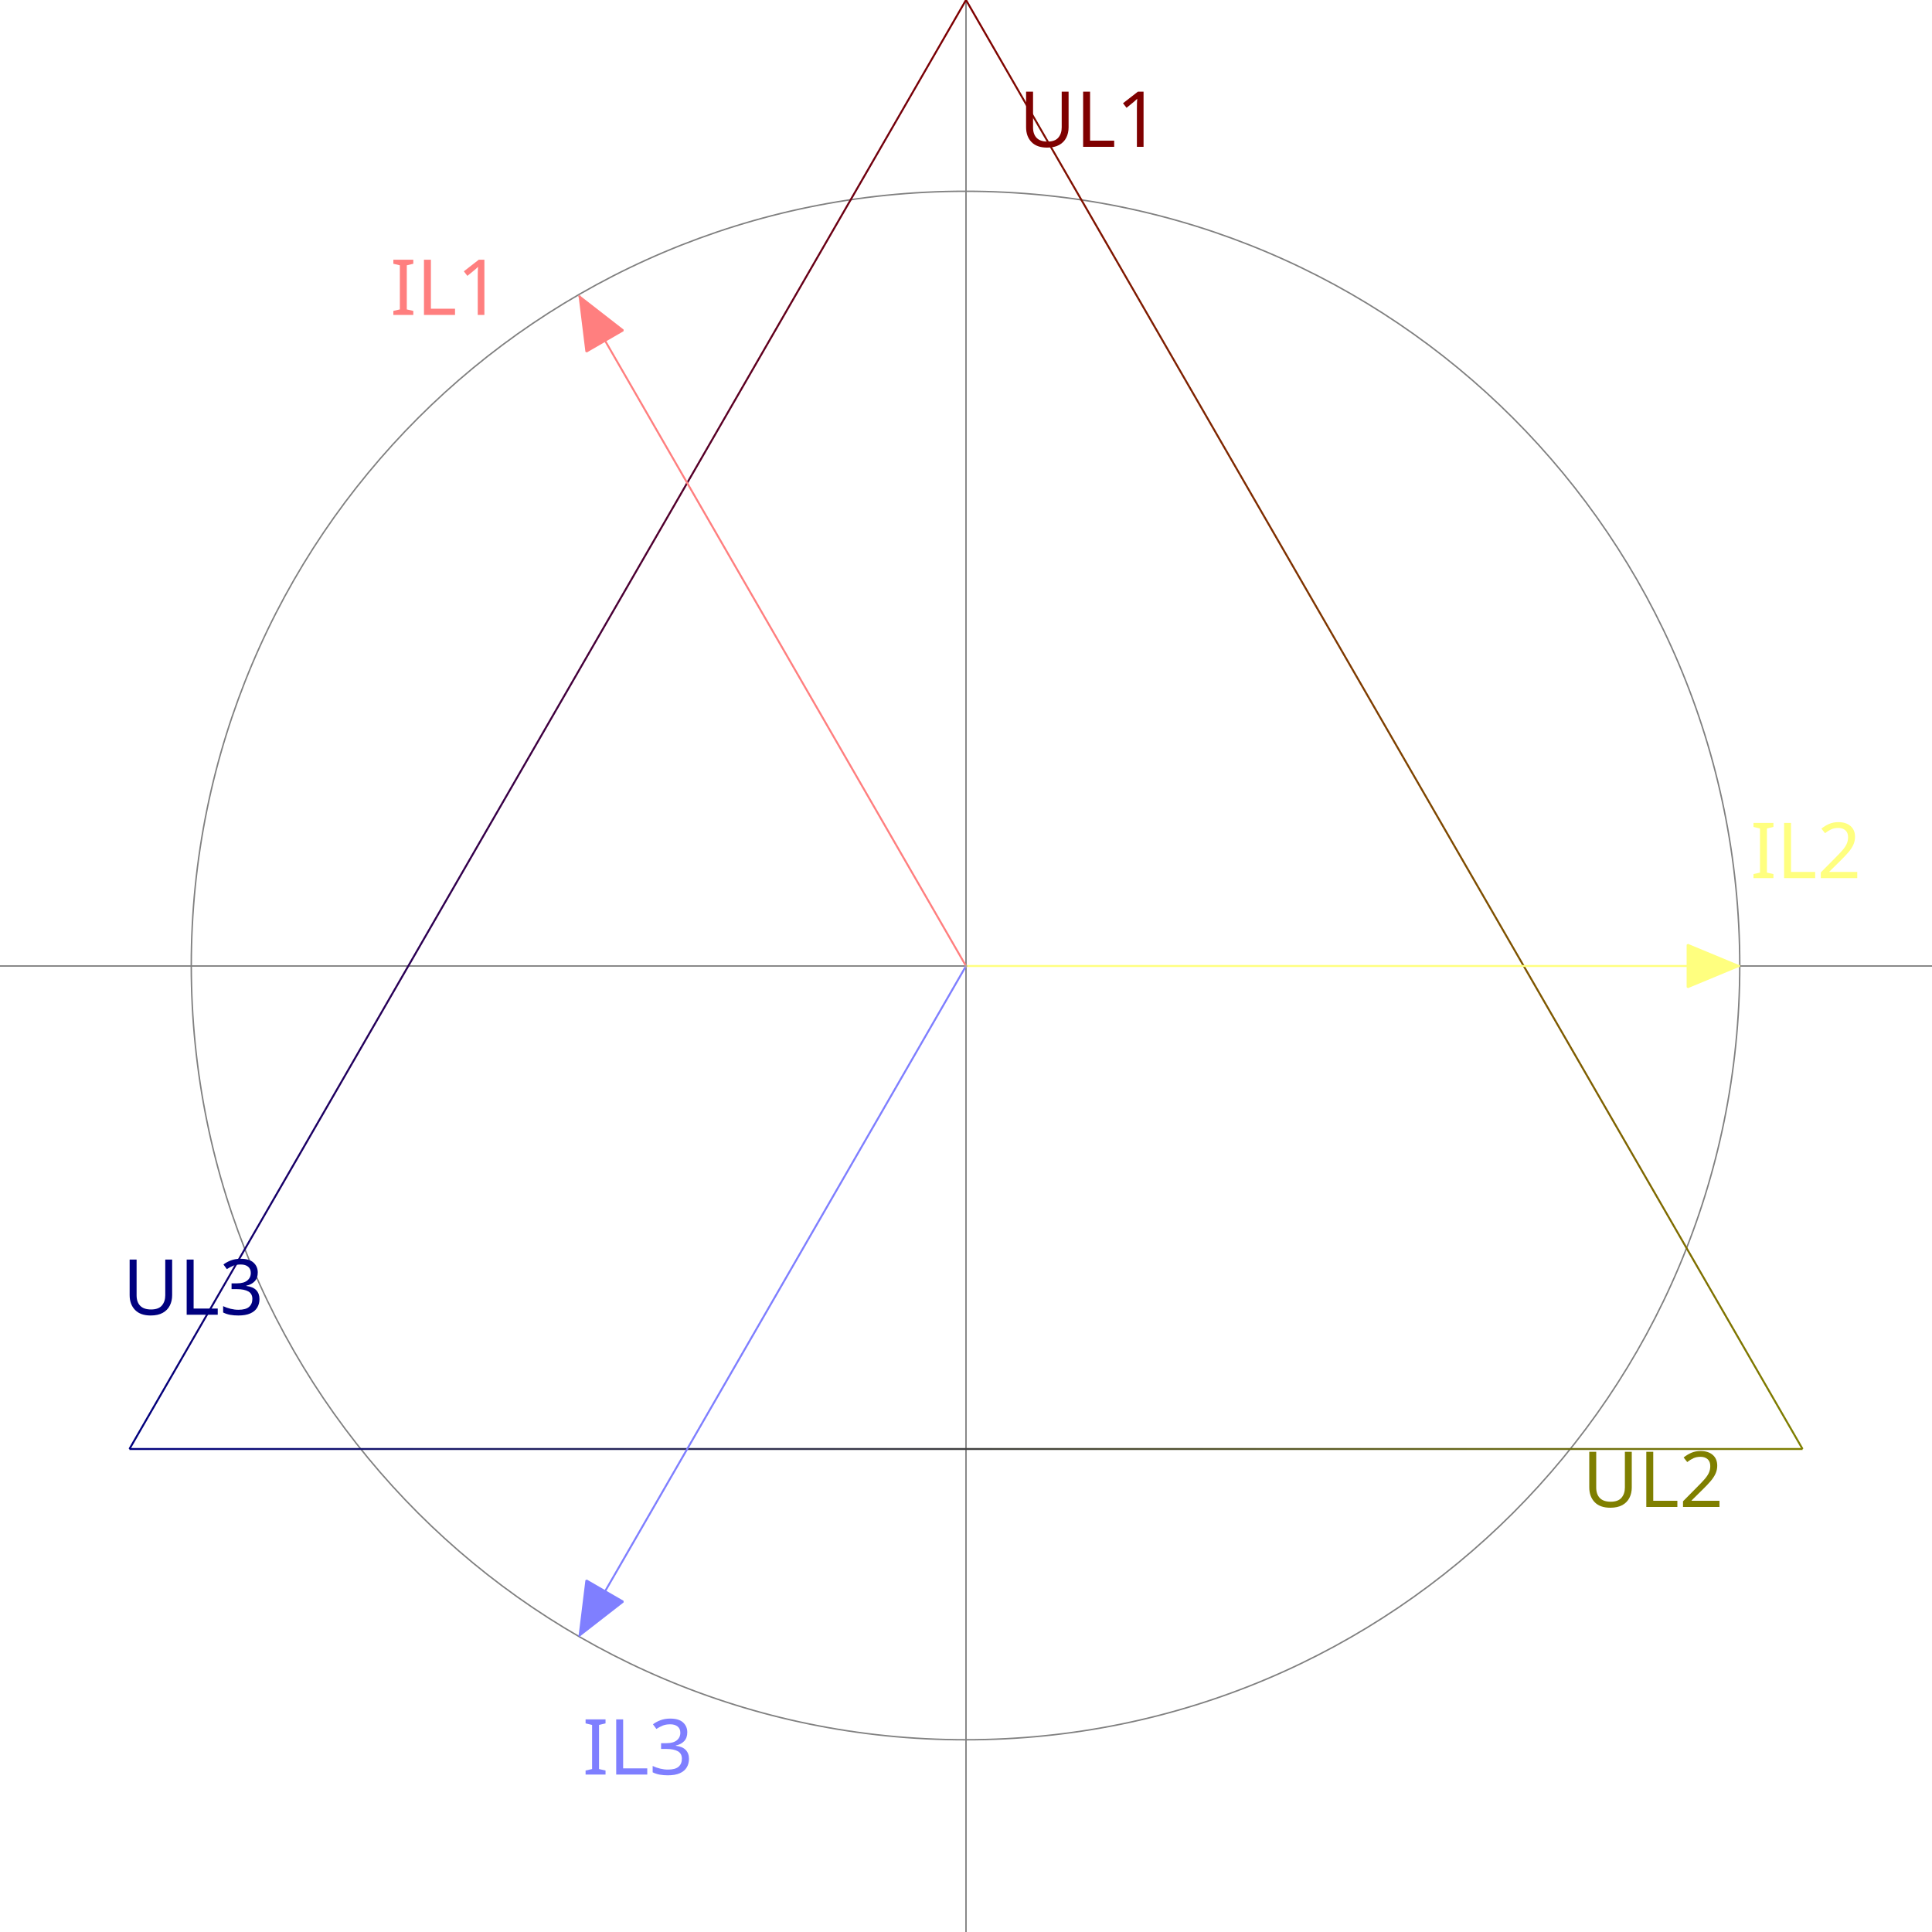
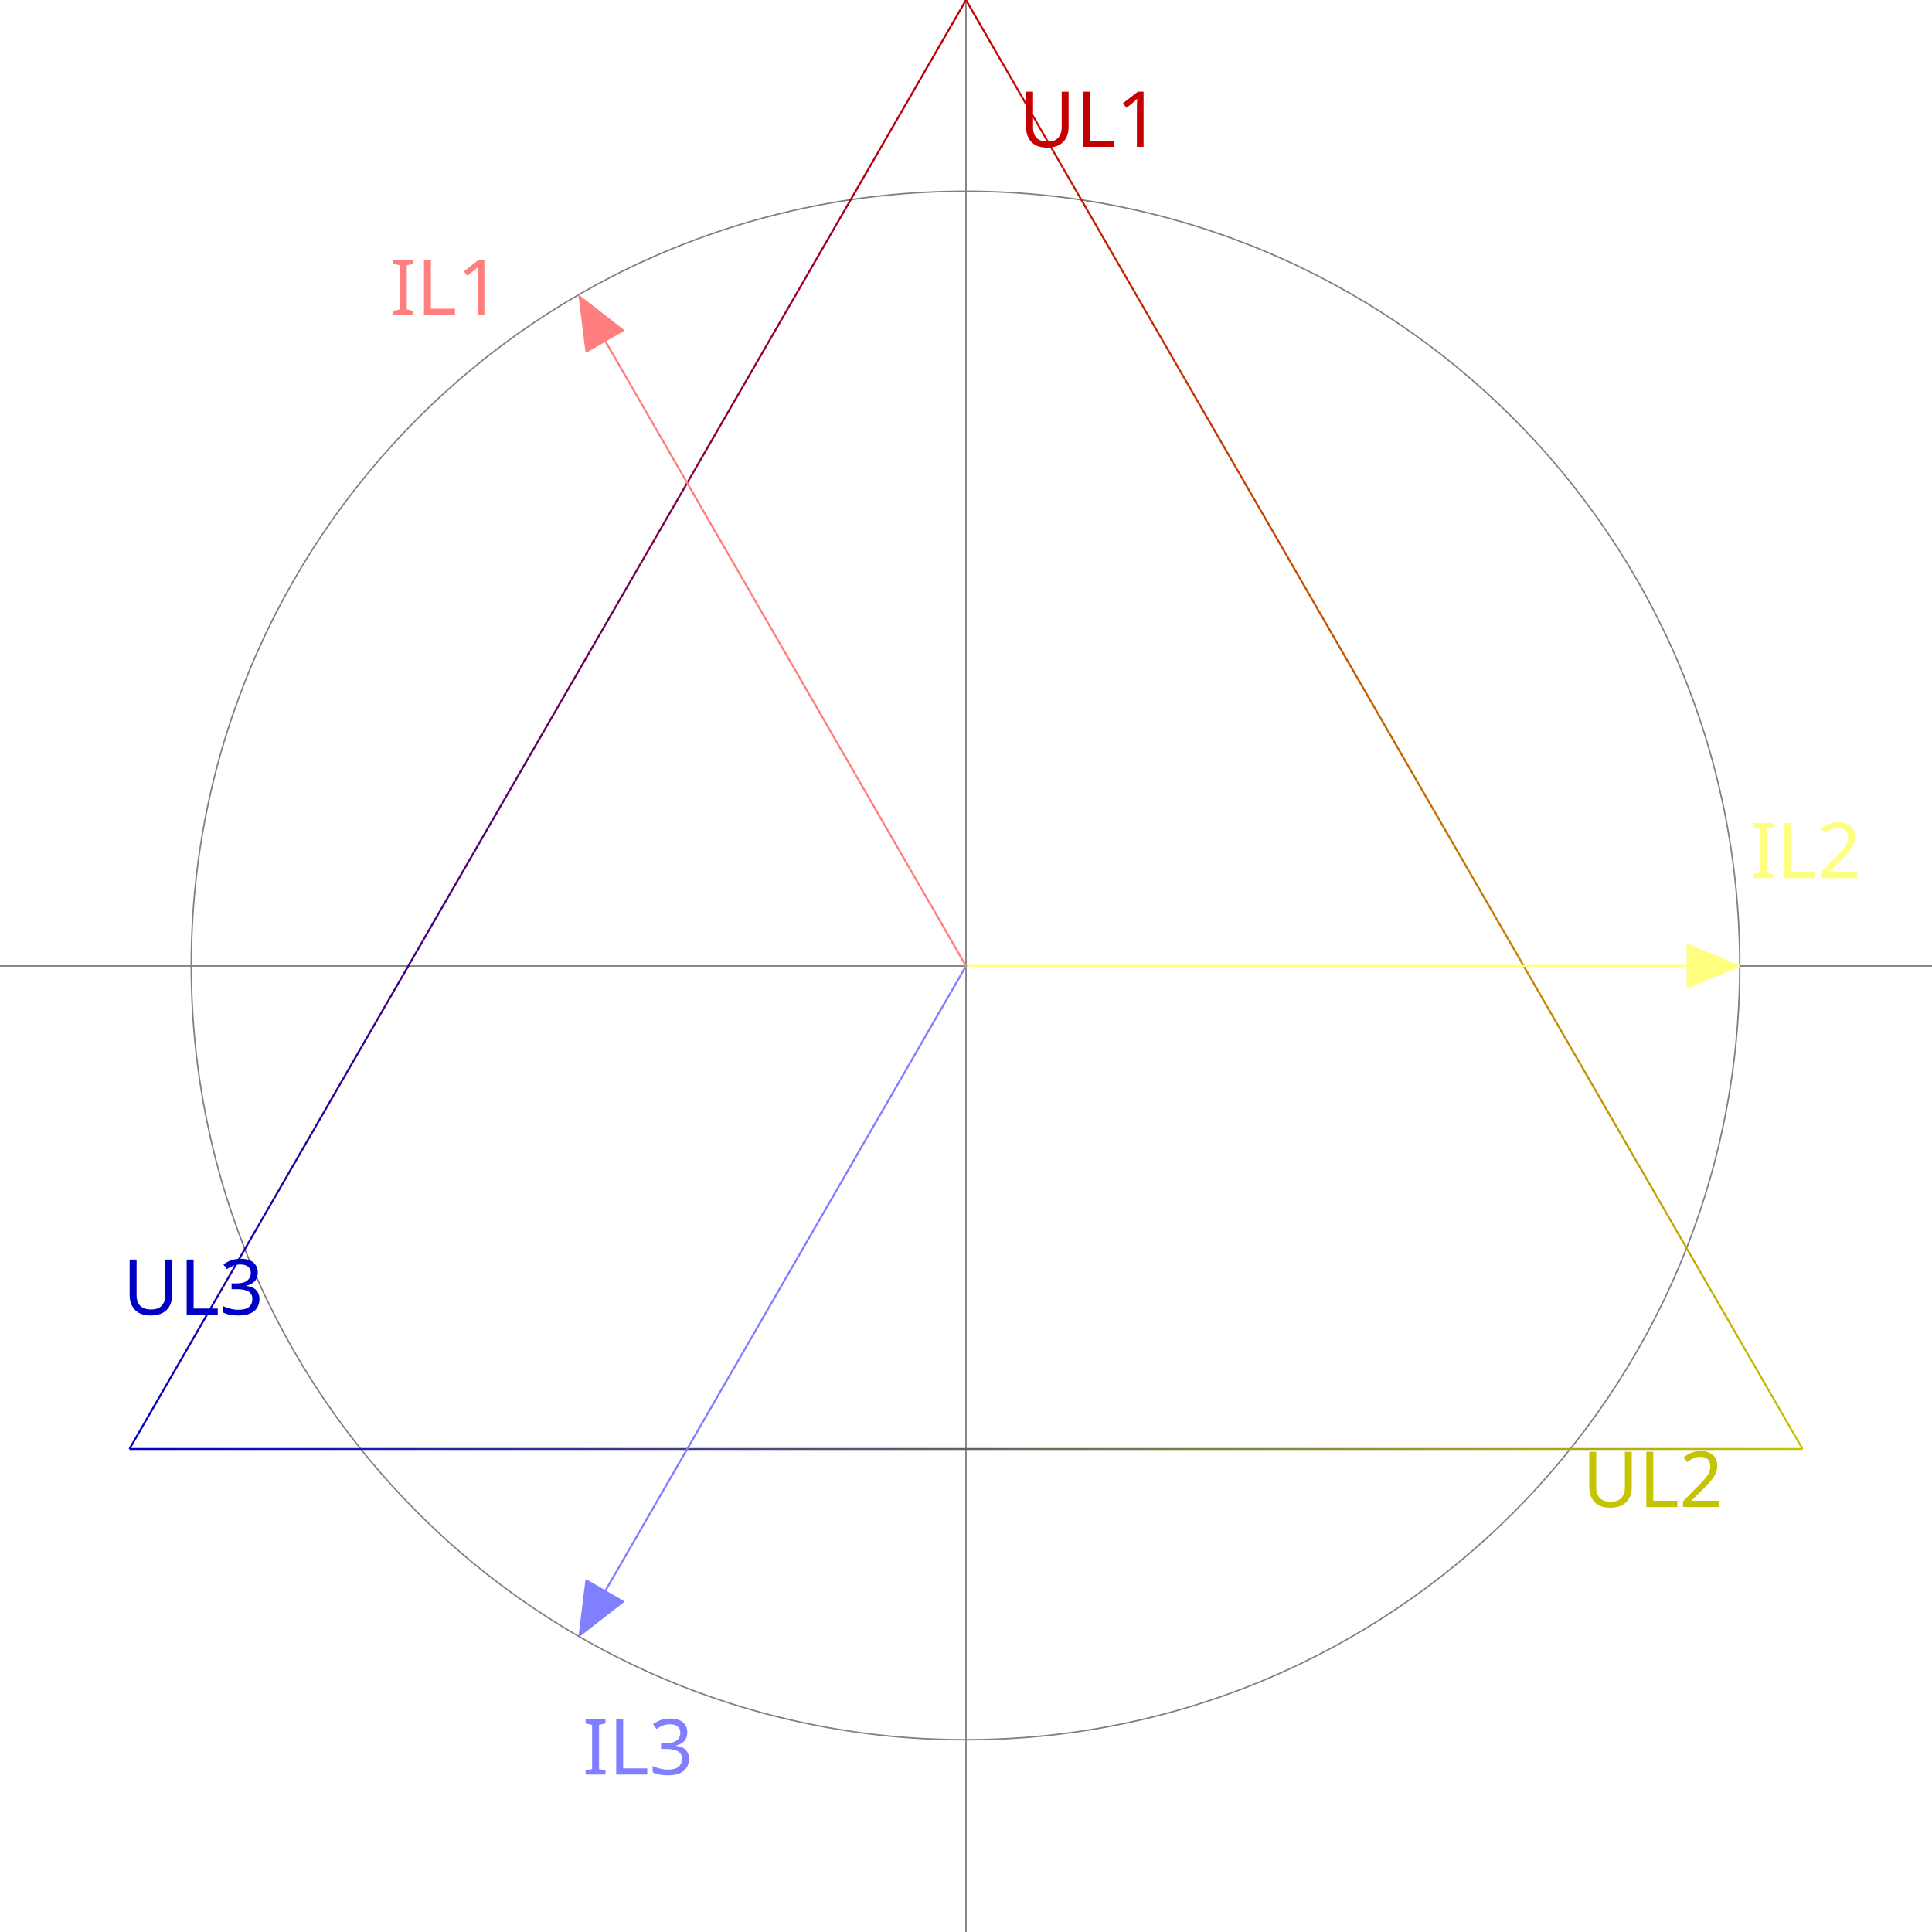
<svg xmlns="http://www.w3.org/2000/svg" width="705.556mm" height="705.556mm" viewBox="0 0 2000 2000" version="1.2" baseProfile="tiny">
  <defs>
    <linearGradient gradientUnits="userSpaceOnUse" x1="1000" y1="0" x2="1866" y2="1500" id="gradient1">
-       <stop offset="0" stop-color="#7f0000" stop-opacity="1" />
-       <stop offset="1" stop-color="#7f7f00" stop-opacity="1" />
+       <stop offset="0" stop-color="#c40000" stop-opacity="1" />
+       <stop offset="1" stop-color="#c4c400" stop-opacity="1" />
    </linearGradient>
    <linearGradient gradientUnits="userSpaceOnUse" x1="1866" y1="1500" x2="134" y2="1500" id="gradient2">
-       <stop offset="0" stop-color="#7f7f00" stop-opacity="1" />
-       <stop offset="1" stop-color="#00007f" stop-opacity="1" />
+       <stop offset="0" stop-color="#c4c400" stop-opacity="1" />
+       <stop offset="1" stop-color="#0000c4" stop-opacity="1" />
    </linearGradient>
    <linearGradient gradientUnits="userSpaceOnUse" x1="134" y1="1500" x2="1000" y2="0" id="gradient3">
-       <stop offset="0" stop-color="#00007f" stop-opacity="1" />
-       <stop offset="1" stop-color="#7f0000" stop-opacity="1" />
+       <stop offset="0" stop-color="#0000c4" stop-opacity="1" />
+       <stop offset="1" stop-color="#c40000" stop-opacity="1" />
    </linearGradient>
    <linearGradient gradientUnits="userSpaceOnUse" x1="134" y1="1500" x2="1000" y2="0" id="gradient4">
-       <stop offset="0" stop-color="#00007f" stop-opacity="1" />
-       <stop offset="1" stop-color="#7f0000" stop-opacity="1" />
+       <stop offset="0" stop-color="#0000c4" stop-opacity="1" />
+       <stop offset="1" stop-color="#c40000" stop-opacity="1" />
    </linearGradient>
    <linearGradient gradientUnits="userSpaceOnUse" x1="134" y1="1500" x2="1000" y2="0" id="gradient5">
-       <stop offset="0" stop-color="#00007f" stop-opacity="1" />
-       <stop offset="1" stop-color="#7f0000" stop-opacity="1" />
+       <stop offset="0" stop-color="#0000c4" stop-opacity="1" />
+       <stop offset="1" stop-color="#c40000" stop-opacity="1" />
    </linearGradient>
    <linearGradient gradientUnits="userSpaceOnUse" x1="134" y1="1500" x2="1000" y2="0" id="gradient6">
-       <stop offset="0" stop-color="#00007f" stop-opacity="1" />
-       <stop offset="1" stop-color="#7f0000" stop-opacity="1" />
+       <stop offset="0" stop-color="#0000c4" stop-opacity="1" />
+       <stop offset="1" stop-color="#c40000" stop-opacity="1" />
    </linearGradient>
    <linearGradient gradientUnits="userSpaceOnUse" x1="134" y1="1500" x2="1000" y2="0" id="gradient7">
-       <stop offset="0" stop-color="#00007f" stop-opacity="1" />
-       <stop offset="1" stop-color="#7f0000" stop-opacity="1" />
+       <stop offset="0" stop-color="#0000c4" stop-opacity="1" />
+       <stop offset="1" stop-color="#c40000" stop-opacity="1" />
    </linearGradient>
    <linearGradient gradientUnits="userSpaceOnUse" x1="134" y1="1500" x2="1000" y2="0" id="gradient8">
-       <stop offset="0" stop-color="#00007f" stop-opacity="1" />
-       <stop offset="1" stop-color="#7f0000" stop-opacity="1" />
+       <stop offset="0" stop-color="#0000c4" stop-opacity="1" />
+       <stop offset="1" stop-color="#c40000" stop-opacity="1" />
    </linearGradient>
    <linearGradient gradientUnits="userSpaceOnUse" x1="134" y1="1500" x2="1000" y2="0" id="gradient9">
-       <stop offset="0" stop-color="#00007f" stop-opacity="1" />
-       <stop offset="1" stop-color="#7f0000" stop-opacity="1" />
+       <stop offset="0" stop-color="#0000c4" stop-opacity="1" />
+       <stop offset="1" stop-color="#c40000" stop-opacity="1" />
    </linearGradient>
    <linearGradient gradientUnits="userSpaceOnUse" x1="134" y1="1500" x2="1000" y2="0" id="gradient10">
-       <stop offset="0" stop-color="#00007f" stop-opacity="1" />
-       <stop offset="1" stop-color="#7f0000" stop-opacity="1" />
+       <stop offset="0" stop-color="#0000c4" stop-opacity="1" />
+       <stop offset="1" stop-color="#c40000" stop-opacity="1" />
    </linearGradient>
    <linearGradient gradientUnits="userSpaceOnUse" x1="134" y1="1500" x2="1000" y2="0" id="gradient11">
-       <stop offset="0" stop-color="#00007f" stop-opacity="1" />
-       <stop offset="1" stop-color="#7f0000" stop-opacity="1" />
+       <stop offset="0" stop-color="#0000c4" stop-opacity="1" />
+       <stop offset="1" stop-color="#c40000" stop-opacity="1" />
    </linearGradient>
    <linearGradient gradientUnits="userSpaceOnUse" x1="134" y1="1500" x2="1000" y2="0" id="gradient12">
-       <stop offset="0" stop-color="#00007f" stop-opacity="1" />
-       <stop offset="1" stop-color="#7f0000" stop-opacity="1" />
+       <stop offset="0" stop-color="#0000c4" stop-opacity="1" />
+       <stop offset="1" stop-color="#c40000" stop-opacity="1" />
    </linearGradient>
    <linearGradient gradientUnits="userSpaceOnUse" x1="134" y1="1500" x2="1000" y2="0" id="gradient13">
-       <stop offset="0" stop-color="#00007f" stop-opacity="1" />
-       <stop offset="1" stop-color="#7f0000" stop-opacity="1" />
+       <stop offset="0" stop-color="#0000c4" stop-opacity="1" />
+       <stop offset="1" stop-color="#c40000" stop-opacity="1" />
    </linearGradient>
    <linearGradient gradientUnits="userSpaceOnUse" x1="134" y1="1500" x2="1000" y2="0" id="gradient14">
-       <stop offset="0" stop-color="#00007f" stop-opacity="1" />
-       <stop offset="1" stop-color="#7f0000" stop-opacity="1" />
+       <stop offset="0" stop-color="#0000c4" stop-opacity="1" />
+       <stop offset="1" stop-color="#c40000" stop-opacity="1" />
    </linearGradient>
  </defs>
  <g fill="none" stroke="black" stroke-width="1" fill-rule="evenodd" stroke-linecap="square" stroke-linejoin="bevel">
    <g fill="none" stroke="#808080" stroke-opacity="1" stroke-width="1.5" stroke-linecap="square" stroke-linejoin="bevel" transform="matrix(1,0,0,1,0,0)" font-family="Sans" font-size="80" font-weight="400" font-style="normal">
      <polyline fill="none" vector-effect="none" points="0,1000 2000,1000 " />
      <polyline fill="none" vector-effect="none" points="1000,0 1000,2000 " />
      <path vector-effect="none" fill-rule="evenodd" d="M1801,999.5 C1801,556.844 1442.16,198 999.5,198 C556.844,198 198,556.844 198,999.5 C198,1442.16 556.844,1801 999.5,1801 C1442.16,1801 1801,1442.16 1801,999.5 " />
    </g>
    <g fill="url(#gradient1)" stroke="none" transform="matrix(1,0,0,1,0,0)" font-family="Sans" font-size="80" font-weight="400" font-style="normal">
      <path vector-effect="none" fill-rule="evenodd" d="M999.134,0.5 L1865.13,1500.5 L1866.87,1499.5 L1000.87,-0.5 L999.134,0.5" />
    </g>
    <g fill="url(#gradient2)" stroke="none" transform="matrix(1,0,0,1,0,0)" font-family="Sans" font-size="80" font-weight="400" font-style="normal">
      <path vector-effect="none" fill-rule="evenodd" d="M1866,1499 L134,1499 L134,1501 L1866,1501 L1866,1499" />
    </g>
    <g fill="url(#gradient3)" stroke="none" transform="matrix(1,0,0,1,0,0)" font-family="Sans" font-size="80" font-weight="400" font-style="normal">
      <path vector-effect="none" fill-rule="evenodd" d="M134.866,1500.5 L1000.87,0.5 L999.134,-0.5 L133.134,1499.5 L134.866,1500.5" />
    </g>
-     <g fill="url(#gradient4)" stroke="#7f0000" stroke-opacity="1" stroke-width="2" stroke-linecap="square" stroke-linejoin="bevel" transform="matrix(1,0,0,1,0,0)" font-family="Sans" font-size="80" font-weight="400" font-style="normal">
-       <text fill="#7f0000" fill-opacity="1" stroke="none" xml:space="preserve" x="1055" y="152" font-family="Sans" font-size="80" font-weight="400" font-style="normal">UL1</text>
+     <g fill="url(#gradient4)" stroke="#c40000" stroke-opacity="1" stroke-width="2" stroke-linecap="square" stroke-linejoin="bevel" transform="matrix(1,0,0,1,0,0)" font-family="Sans" font-size="80" font-weight="400" font-style="normal">
+       <text fill="#c40000" fill-opacity="1" stroke="none" xml:space="preserve" x="1055" y="152" font-family="Sans" font-size="80" font-weight="400" font-style="normal">UL1</text>
    </g>
-     <g fill="url(#gradient5)" stroke="#7f7f00" stroke-opacity="1" stroke-width="2" stroke-linecap="square" stroke-linejoin="bevel" transform="matrix(1,0,0,1,0,0)" font-family="Sans" font-size="80" font-weight="400" font-style="normal">
-       <text fill="#7f7f00" fill-opacity="1" stroke="none" xml:space="preserve" x="1638" y="1560" font-family="Sans" font-size="80" font-weight="400" font-style="normal">UL2</text>
+     <g fill="url(#gradient5)" stroke="#c4c400" stroke-opacity="1" stroke-width="2" stroke-linecap="square" stroke-linejoin="bevel" transform="matrix(1,0,0,1,0,0)" font-family="Sans" font-size="80" font-weight="400" font-style="normal">
+       <text fill="#c4c400" fill-opacity="1" stroke="none" xml:space="preserve" x="1638" y="1560" font-family="Sans" font-size="80" font-weight="400" font-style="normal">UL2</text>
    </g>
-     <g fill="url(#gradient6)" stroke="#00007f" stroke-opacity="1" stroke-width="2" stroke-linecap="square" stroke-linejoin="bevel" transform="matrix(1,0,0,1,0,0)" font-family="Sans" font-size="80" font-weight="400" font-style="normal">
-       <text fill="#00007f" fill-opacity="1" stroke="none" xml:space="preserve" x="127" y="1361" font-family="Sans" font-size="80" font-weight="400" font-style="normal">UL3</text>
+     <g fill="url(#gradient6)" stroke="#0000c4" stroke-opacity="1" stroke-width="2" stroke-linecap="square" stroke-linejoin="bevel" transform="matrix(1,0,0,1,0,0)" font-family="Sans" font-size="80" font-weight="400" font-style="normal">
+       <text fill="#0000c4" fill-opacity="1" stroke="none" xml:space="preserve" x="127" y="1361" font-family="Sans" font-size="80" font-weight="400" font-style="normal">UL3</text>
    </g>
    <g fill="url(#gradient7)" stroke="#7f7fff" stroke-opacity="1" stroke-width="2" stroke-linecap="square" stroke-linejoin="bevel" transform="matrix(1,0,0,1,0,0)" font-family="Sans" font-size="80" font-weight="400" font-style="normal">
      <path vector-effect="none" fill-rule="evenodd" d="M600,1693 L607,1636 L645,1658 L600,1693" />
    </g>
    <g fill="#7f7fff" fill-opacity="1" stroke="none" transform="matrix(1,0,0,1,0,0)" font-family="Sans" font-size="80" font-weight="400" font-style="normal">
      <path vector-effect="none" fill-rule="evenodd" d="M600,1693 L607,1636 L645,1658" />
    </g>
    <g fill="url(#gradient8)" stroke="#7f7fff" stroke-opacity="1" stroke-width="2" stroke-linecap="square" stroke-linejoin="bevel" transform="matrix(1,0,0,1,0,0)" font-family="Sans" font-size="80" font-weight="400" font-style="normal">
      <polyline fill="none" vector-effect="none" points="1000,1000 600,1693 " />
      <text fill="#7f7fff" fill-opacity="1" stroke="none" xml:space="preserve" x="603" y="1837" font-family="Sans" font-size="80" font-weight="400" font-style="normal">IL3</text>
    </g>
    <g fill="url(#gradient9)" stroke="#ffff7f" stroke-opacity="1" stroke-width="2" stroke-linecap="square" stroke-linejoin="bevel" transform="matrix(1,0,0,1,0,0)" font-family="Sans" font-size="80" font-weight="400" font-style="normal">
      <path vector-effect="none" fill-rule="evenodd" d="M1800,1000 L1747,1022 L1747,978 L1800,1000" />
    </g>
    <g fill="#ffff7f" fill-opacity="1" stroke="none" transform="matrix(1,0,0,1,0,0)" font-family="Sans" font-size="80" font-weight="400" font-style="normal">
      <path vector-effect="none" fill-rule="evenodd" d="M1800,1000 L1747,1022 L1747,978" />
    </g>
    <g fill="url(#gradient10)" stroke="#ffff7f" stroke-opacity="1" stroke-width="2" stroke-linecap="square" stroke-linejoin="bevel" transform="matrix(1,0,0,1,0,0)" font-family="Sans" font-size="80" font-weight="400" font-style="normal">
      <polyline fill="none" vector-effect="none" points="1000,1000 1800,1000 " />
      <text fill="#ffff7f" fill-opacity="1" stroke="none" xml:space="preserve" x="1812" y="909" font-family="Sans" font-size="80" font-weight="400" font-style="normal">IL2</text>
    </g>
    <g fill="url(#gradient11)" stroke="#ff7f7f" stroke-opacity="1" stroke-width="2" stroke-linecap="square" stroke-linejoin="bevel" transform="matrix(1,0,0,1,0,0)" font-family="Sans" font-size="80" font-weight="400" font-style="normal">
      <path vector-effect="none" fill-rule="evenodd" d="M600,307 L645,342 L607,364 L600,307" />
    </g>
    <g fill="#ff7f7f" fill-opacity="1" stroke="none" transform="matrix(1,0,0,1,0,0)" font-family="Sans" font-size="80" font-weight="400" font-style="normal">
      <path vector-effect="none" fill-rule="evenodd" d="M600,307 L645,342 L607,364" />
    </g>
    <g fill="url(#gradient12)" stroke="#ff7f7f" stroke-opacity="1" stroke-width="2" stroke-linecap="square" stroke-linejoin="bevel" transform="matrix(1,0,0,1,0,0)" font-family="Sans" font-size="80" font-weight="400" font-style="normal">
      <polyline fill="none" vector-effect="none" points="1000,1000 600,307 " />
      <text fill="#ff7f7f" fill-opacity="1" stroke="none" xml:space="preserve" x="404" y="326" font-family="Sans" font-size="80" font-weight="400" font-style="normal">IL1</text>
    </g>
    <g fill="url(#gradient13)" stroke="#a0a0a4" stroke-opacity="1" stroke-width="2" stroke-linecap="square" stroke-linejoin="bevel" transform="matrix(1,0,0,1,0,0)" font-family="Sans" font-size="80" font-weight="400" font-style="normal">
</g>
    <g fill="#a0a0a4" fill-opacity="1" stroke="none" transform="matrix(1,0,0,1,0,0)" font-family="Sans" font-size="80" font-weight="400" font-style="normal">
      <rect x="999" y="999" width="2" height="2" />
    </g>
    <g fill="url(#gradient14)" stroke="#a0a0a4" stroke-opacity="1" stroke-width="2" stroke-linecap="square" stroke-linejoin="bevel" transform="matrix(1,0,0,1,0,0)" font-family="Sans" font-size="80" font-weight="400" font-style="normal">
</g>
  </g>
</svg>
